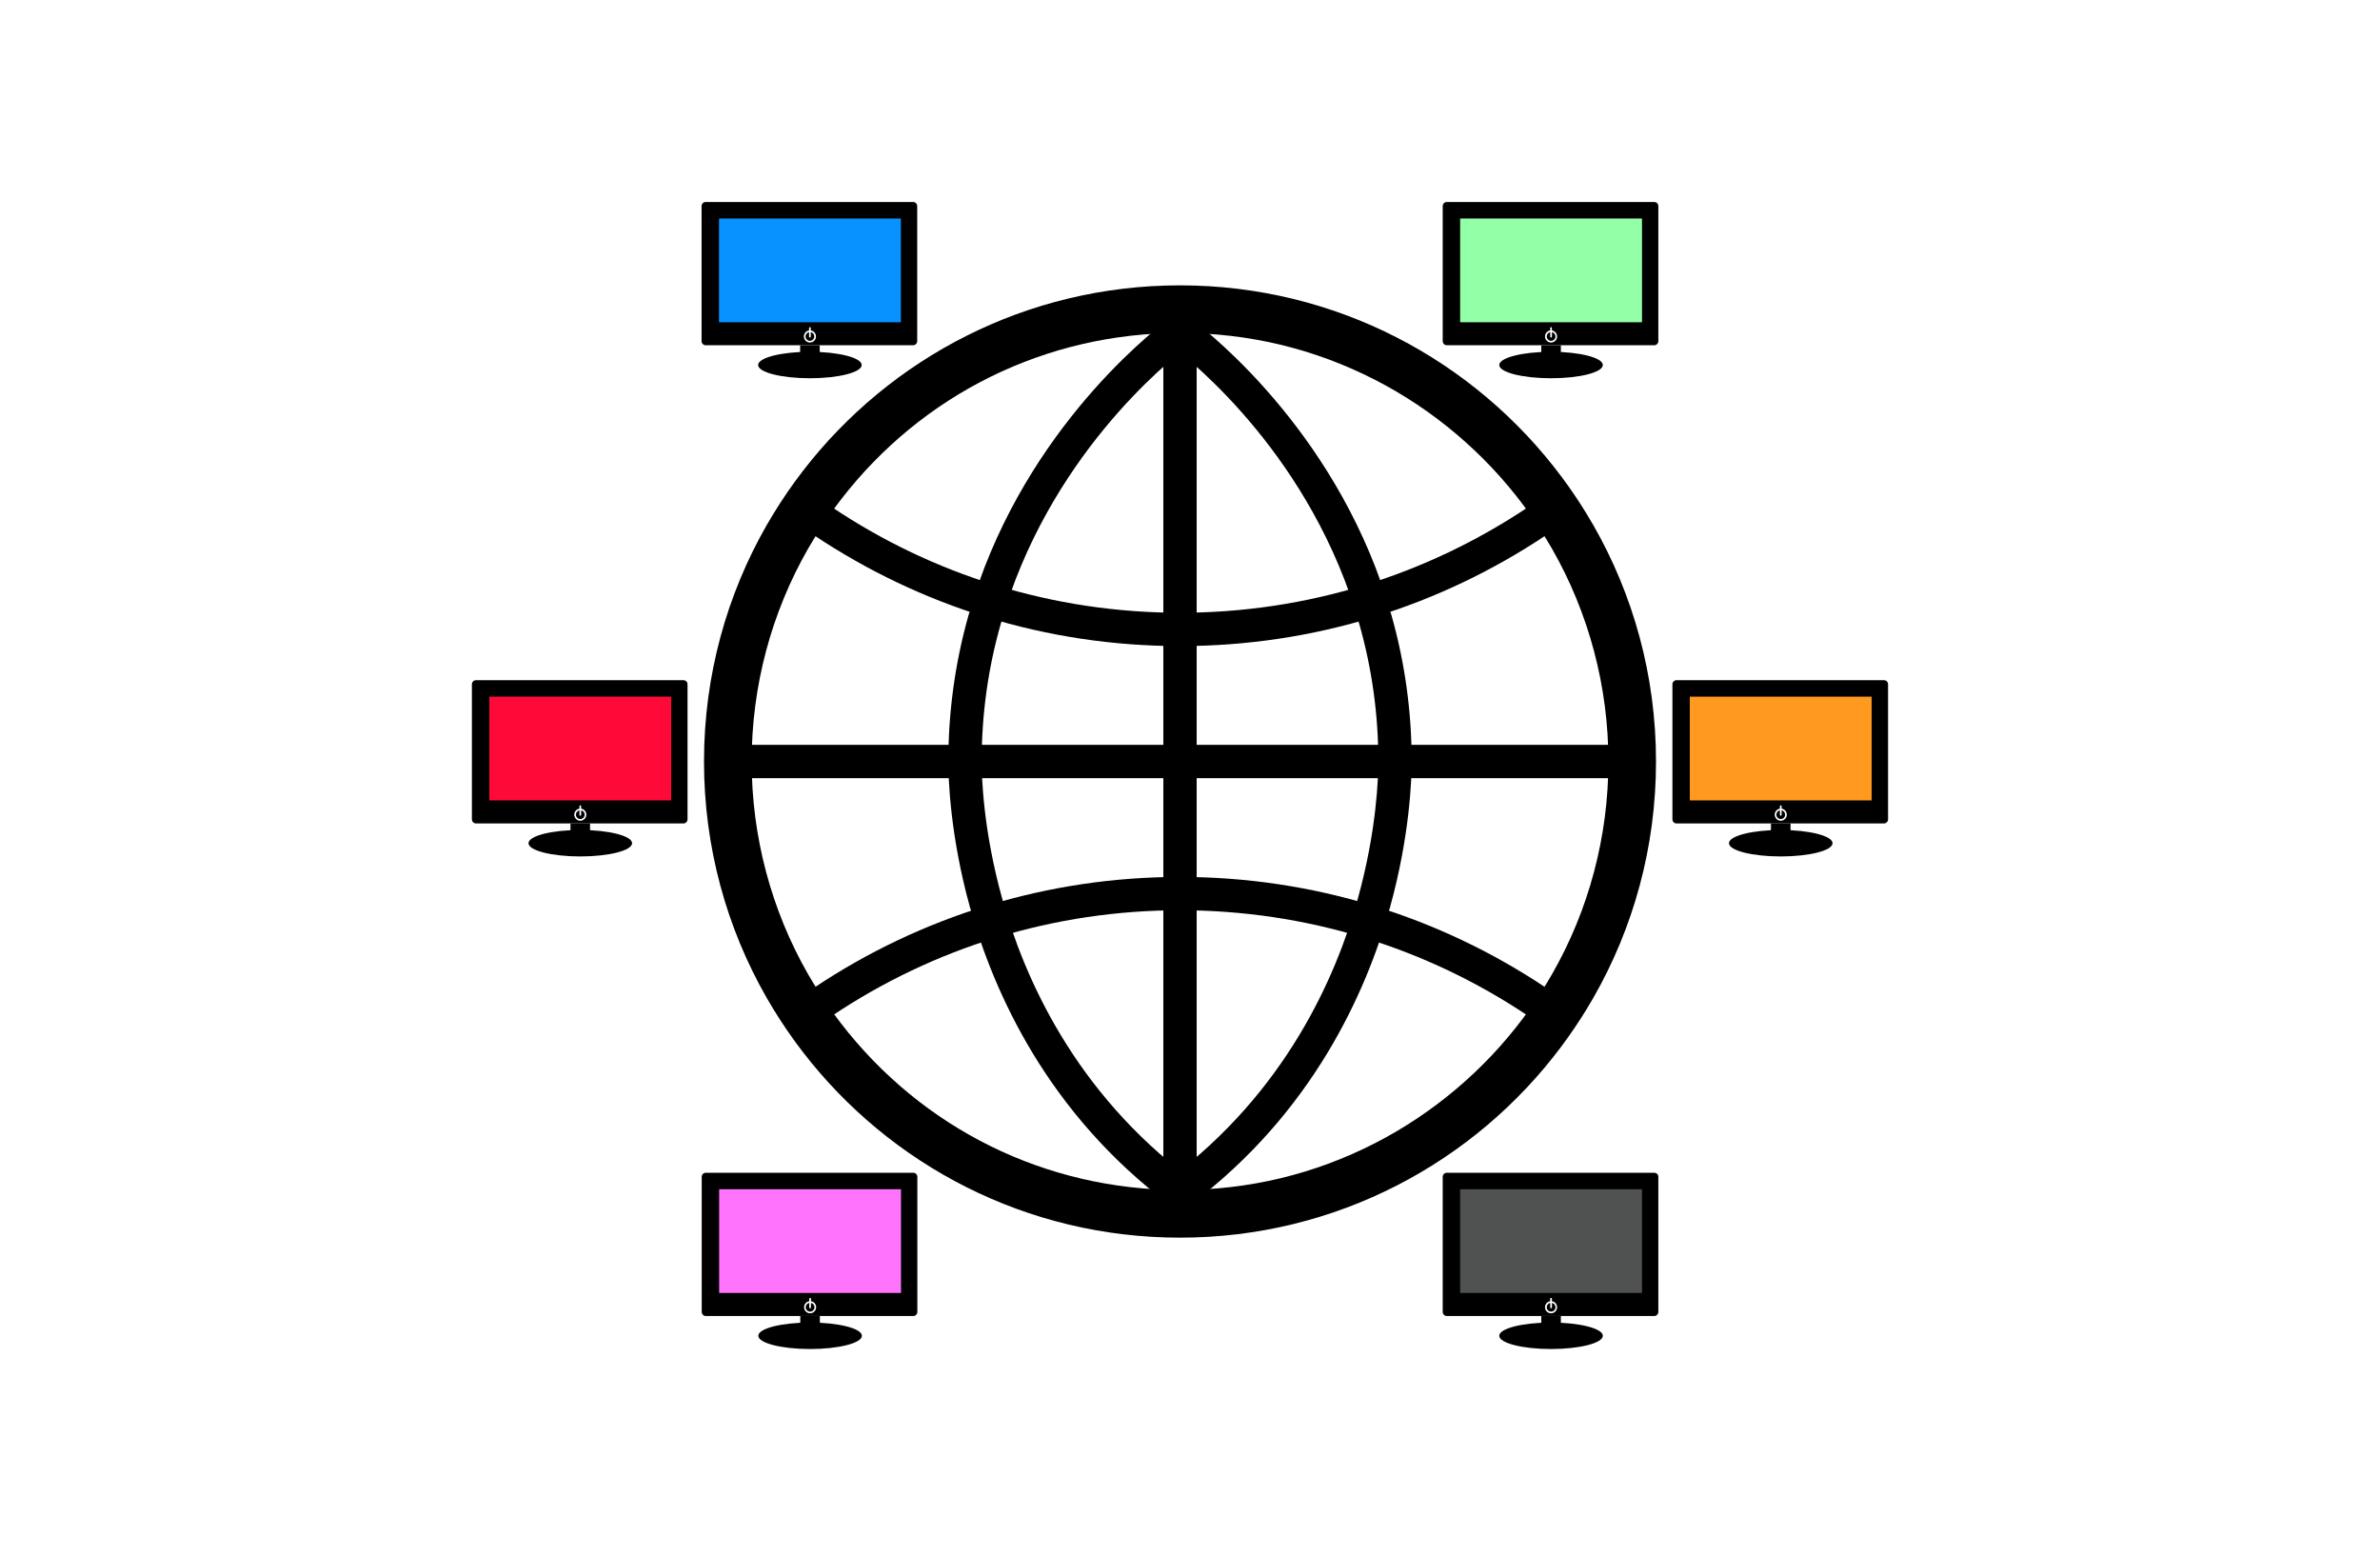
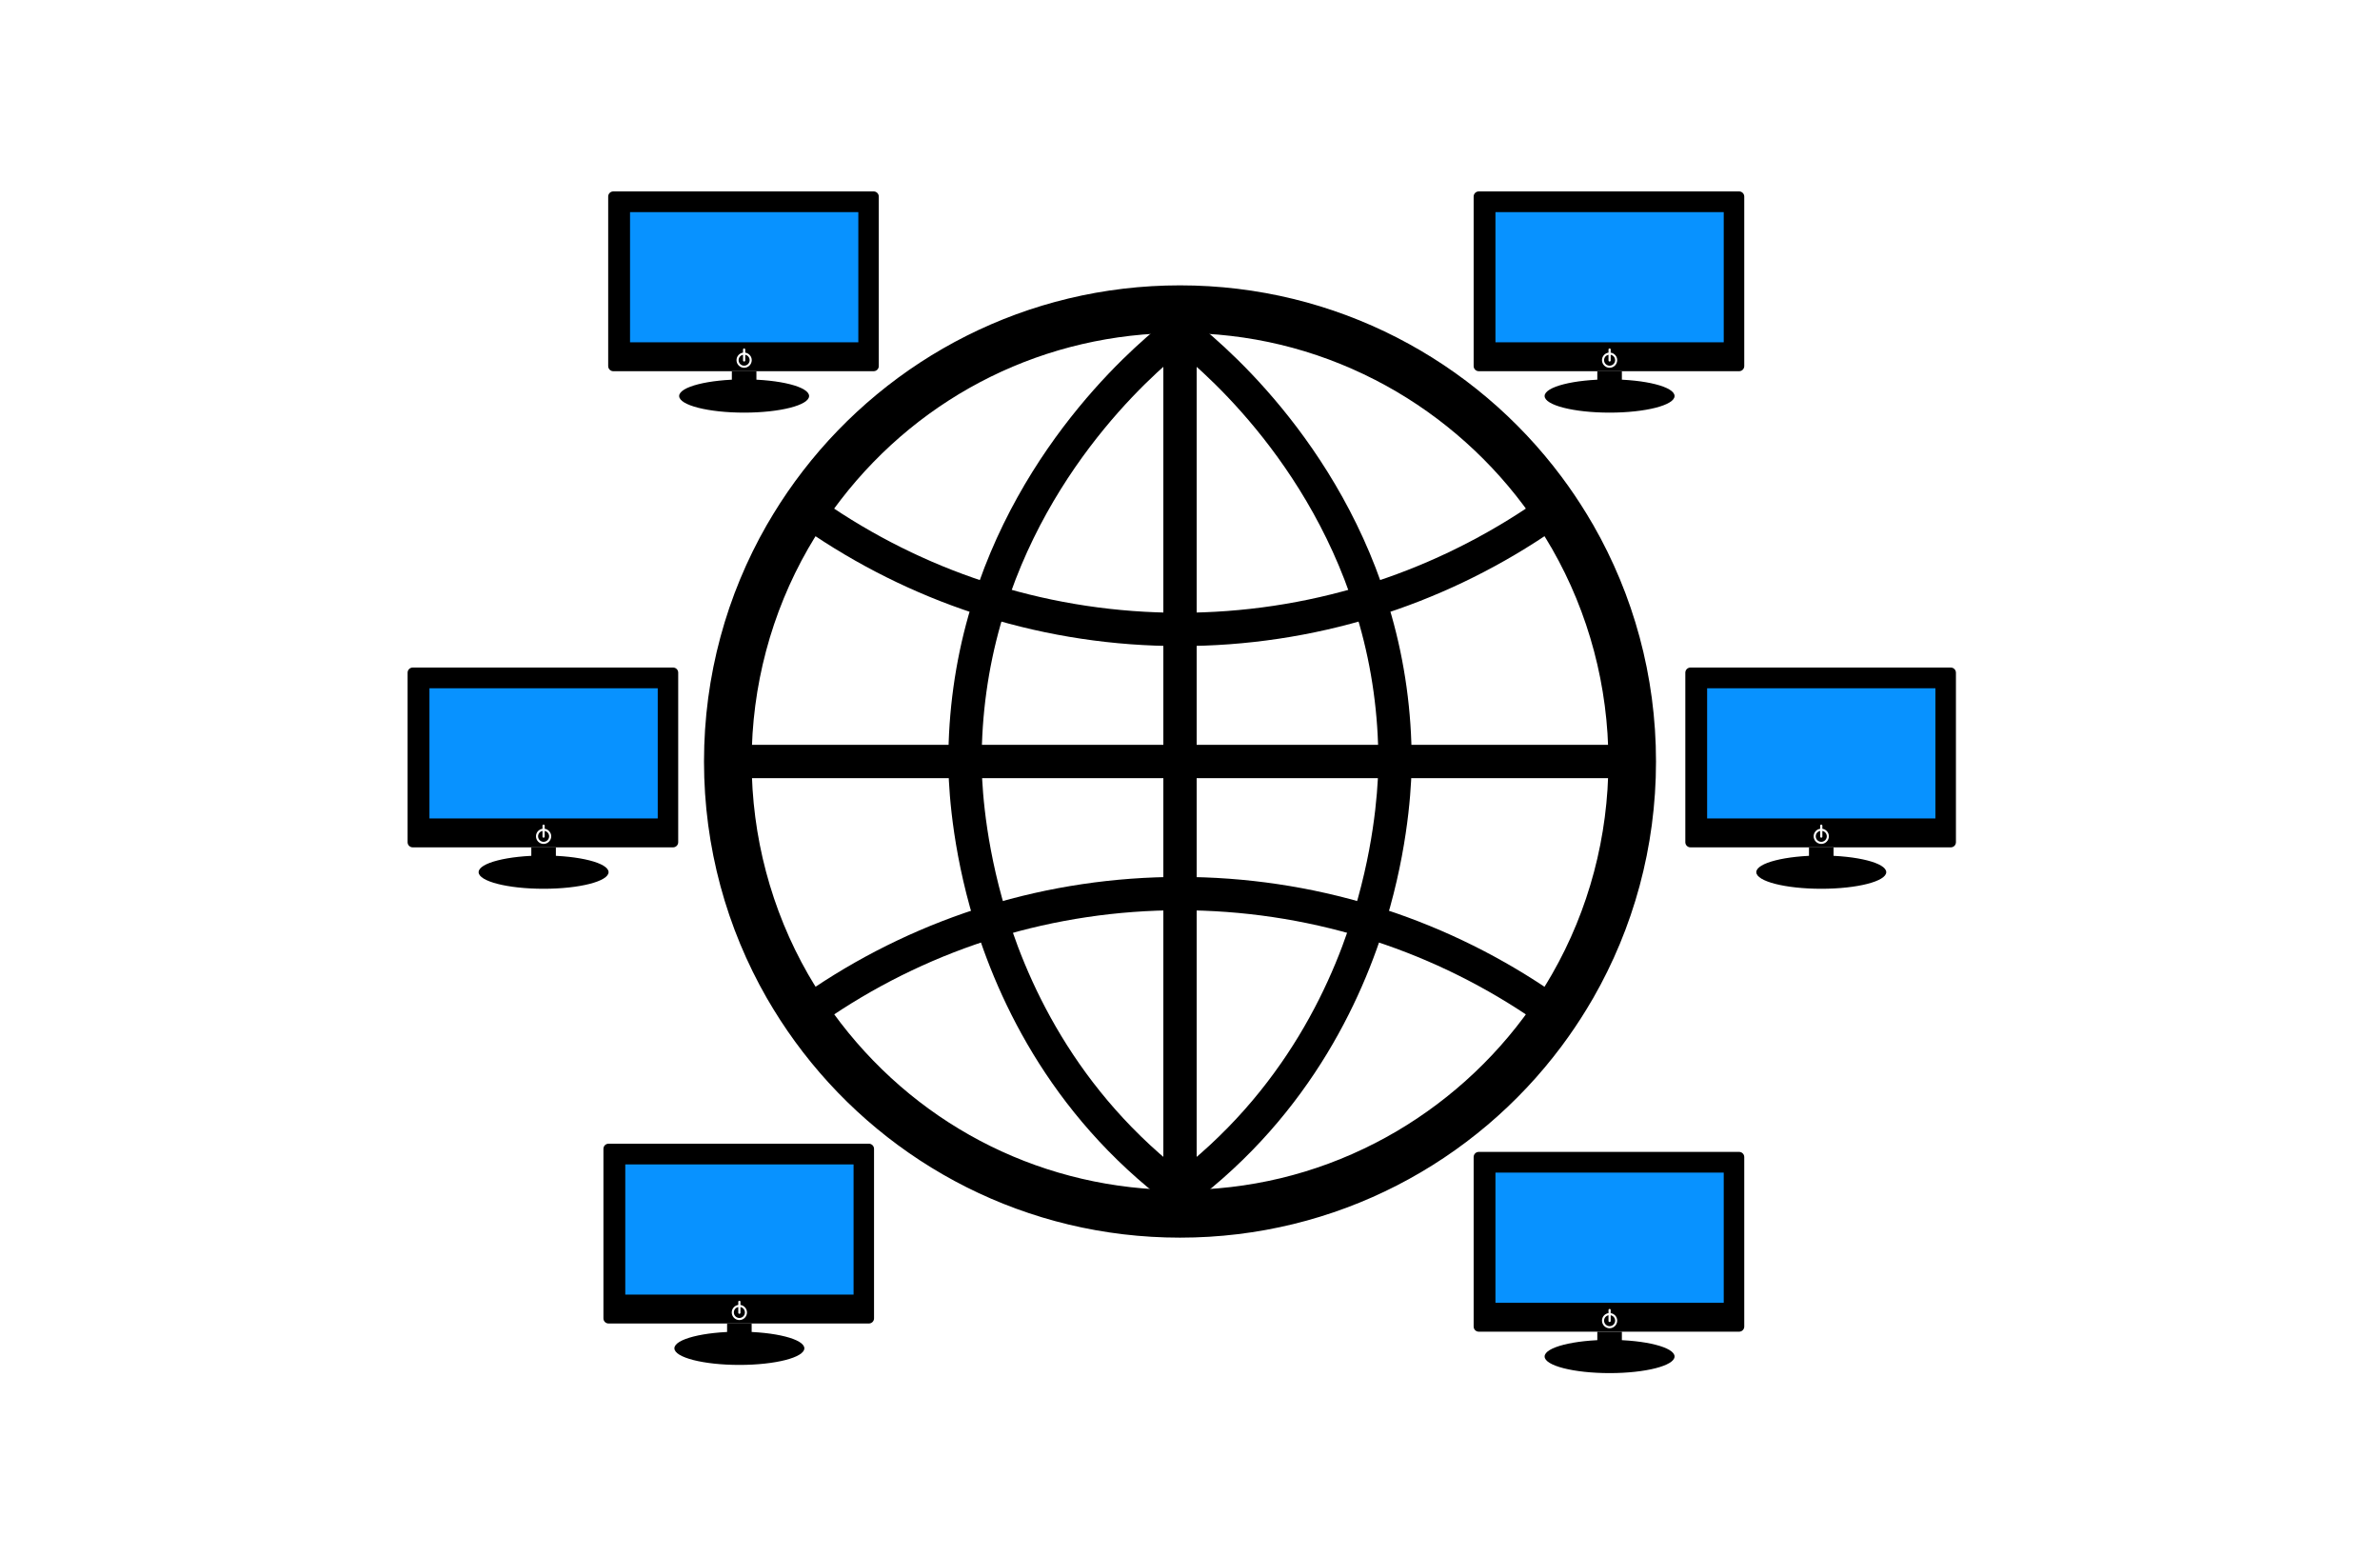
<svg xmlns="http://www.w3.org/2000/svg" version="1.1" x="0px" y="0px" viewBox="0 0 500 326.87" style="enable-background:new 0 0 500 326.87;" xml:space="preserve">
  <style type="text/css">
	.st0{fill:none;stroke:#000000;stroke-width:7;stroke-miterlimit:10;}
	.st1{fill:#0892FF;}
	.st2{display:none;}
	.st3{fill:#D10037;}
	.st4{fill:#FF74FD;}
	.st5{fill:#93FFA7;}
	.st6{fill:#FF0A38;}
- 	.st7{fill:#505151;}
- 	.st8{fill:#FF991F;}
- 	.st9{display:none;fill:none;stroke:#000000;stroke-miterlimit:10;}
+ 	.st7{display:none;fill:none;stroke:#000000;stroke-miterlimit:10;}
</style>
  <g id="layer_1">
</g>
  <g id="PCs">
</g>
  <g id="Art_1">
</g>
  <g id="Art_2">
</g>
  <g id="Art_3">
</g>
  <g id="IPv6">
    <g id="Globe_3_">
      <path d="M247.9,69.93c14.44,0,28.23,3.31,40.99,9.85c12.18,6.24,22.95,15.35,31.17,26.35c1.64,2.19,3.23,4.55,4.73,6.99    c0.3,0.5,0.61,1.01,0.9,1.52l0.13,0.22l0.11,0.16l0.11,0.2c7.76,13.54,11.86,28.99,11.86,44.71s-4.1,31.17-11.85,44.68    c-0.47,0.81-0.86,1.47-1.22,2.06l-0.02,0.03l-0.02,0.03c-1.42,2.33-3.01,4.69-4.73,6.99c-8.21,11-18.99,20.11-31.16,26.35    c-12.75,6.54-26.55,9.85-40.99,9.85c-28.12,0-54.1-12.78-71.29-35.07c-2.01-2.61-3.89-5.34-5.6-8.14l-0.02-0.03l-0.02-0.03    c-0.37-0.59-0.75-1.24-1.21-2.03c-7.76-13.54-11.86-28.99-11.86-44.71s4.1-31.17,11.88-44.72l0.1-0.18l0.11-0.16l0.13-0.23    c0.29-0.51,0.6-1.02,0.89-1.5c1.71-2.81,3.59-5.54,5.59-8.13C193.79,82.72,219.78,69.93,247.9,69.93 M247.9,59.93    c-32.25,0-60.94,15.27-79.22,38.97c-2.23,2.89-4.3,5.9-6.21,9.03c-0.34,0.56-0.68,1.13-1.01,1.7c-0.13,0.2-0.25,0.41-0.37,0.62    c-8.39,14.63-13.19,31.6-13.19,49.68c0,18.08,4.8,35.05,13.19,49.68c0.45,0.78,0.91,1.56,1.38,2.32c1.91,3.13,3.99,6.15,6.22,9.04    c18.28,23.7,46.96,38.96,79.21,38.96c32.82,0,61.94-15.8,80.17-40.22c1.87-2.51,3.63-5.1,5.26-7.78c0.47-0.76,0.93-1.54,1.38-2.32    c8.39-14.63,13.19-31.6,13.19-49.68c0-18.08-4.8-35.05-13.19-49.68c-0.12-0.21-0.24-0.42-0.37-0.62c-0.33-0.57-0.67-1.14-1.01-1.7    c-1.64-2.68-3.39-5.28-5.27-7.79C309.83,75.73,280.71,59.93,247.9,59.93L247.9,59.93z" />
      <rect x="247.9" y="156.43" width="95.13" height="7" />
      <rect x="153.24" y="156.43" width="94.65" height="7" />
      <rect x="244.4" y="69.59" width="7" height="180.7" />
      <path d="M247.9,135.69c-13.94,0-27.69-2.06-40.88-6.13c-12.7-3.92-24.8-9.68-35.98-17.13l3.88-5.82    c10.61,7.08,22.1,12.55,34.16,16.26c12.52,3.86,25.58,5.82,38.82,5.82c13.24,0,26.3-1.96,38.81-5.82    c12.05-3.72,23.55-9.19,34.16-16.26l3.88,5.82c-11.17,7.45-23.28,13.21-35.98,17.13C275.59,133.63,261.83,135.69,247.9,135.69z" />
      <path d="M320.87,213.25c-10.66-7.12-22.25-12.62-34.45-16.35c-12.45-3.8-25.41-5.73-38.52-5.73c-13.12,0-26.08,1.93-38.53,5.73    c-12.19,3.73-23.78,9.23-34.44,16.35l-3.89-5.82c11.23-7.5,23.44-13.29,36.29-17.22c13.11-4.01,26.76-6.04,40.57-6.04    c13.81,0,27.46,2.03,40.57,6.04c12.85,3.93,25.05,9.72,36.29,17.22L320.87,213.25z" />
      <path d="M245.8,253.08c-25.7-19.28-37.04-44.64-42.02-62.52c-4.23-15.23-4.55-27.29-4.55-30.63c0-10.47,1.43-20.81,4.25-30.74    c10.46-36.97,37.08-58.47,42.32-62.41l4.21,5.59c-4.92,3.7-29.94,23.91-39.79,58.73c-2.65,9.3-3.99,19-3.99,28.83    c0,3.11,0.31,14.38,4.3,28.75c4.69,16.83,15.35,40.7,39.47,58.8L245.8,253.08z" />
      <path d="M250,253.08l-4.2-5.6c24.13-18.1,34.79-41.96,39.47-58.8c3.99-14.37,4.3-25.64,4.3-28.75c0-9.82-1.34-19.52-3.99-28.82    c-9.85-34.81-34.87-55.03-39.79-58.73l4.21-5.59c5.23,3.94,31.86,25.45,42.32,62.41c2.82,9.92,4.25,20.26,4.25,30.73    c0,3.34-0.33,15.4-4.55,30.62C287.03,208.44,275.7,233.8,250,253.08z" />
    </g>
    <g id="ipv6_pc">
-       <ellipse cx="170.15" cy="76.66" rx="10.88" ry="2.78" />
+       <ellipse cx="156.33" cy="83.17" rx="13.65" ry="3.49" />
      <g>
-         <path d="M171.07,70.66c0,0.51-0.41,0.92-0.92,0.92c-0.51,0-0.92-0.41-0.92-0.92c0-0.44,0.32-0.82,0.74-0.9v0.95     c0,0.1,0.08,0.18,0.18,0.18c0.1,0,0.18-0.08,0.18-0.18v-0.95C170.76,69.84,171.07,70.22,171.07,70.66z" />
+         <path d="M157.49,75.64c0,0.64-0.52,1.16-1.16,1.16c-0.64,0-1.16-0.52-1.16-1.16c0-0.56,0.4-1.03,0.93-1.13v1.19     c0,0.13,0.1,0.23,0.23,0.23c0.13,0,0.23-0.1,0.23-0.23v-1.19C157.09,74.61,157.49,75.08,157.49,75.64z" />
      </g>
      <g>
-         <path d="M191.83,42.42h-43.58c-0.48,0-0.86,0.39-0.86,0.86v28.37c0,0.48,0.39,0.86,0.86,0.86h43.58c0.48,0,0.86-0.39,0.86-0.86     V43.29C192.69,42.81,192.31,42.42,191.83,42.42z M170.15,71.94c-0.7,0-1.27-0.57-1.27-1.28c0-0.64,0.47-1.17,1.09-1.26v-0.52     c0-0.1,0.08-0.18,0.18-0.18c0.1,0,0.18,0.08,0.18,0.18v0.52c0.62,0.09,1.09,0.62,1.09,1.26     C171.43,71.37,170.86,71.94,170.15,71.94z" />
+         <path d="M183.54,40.2h-54.69c-0.6,0-1.08,0.48-1.08,1.08v35.6c0,0.6,0.48,1.08,1.08,1.08h54.69c0.6,0,1.08-0.48,1.08-1.08v-35.6     C184.62,40.69,184.14,40.2,183.54,40.2z M156.33,77.24c-0.88,0-1.6-0.72-1.6-1.6c0-0.8,0.59-1.47,1.37-1.58v-0.65     c0-0.13,0.1-0.23,0.23-0.23c0.13,0,0.23,0.1,0.23,0.23v0.65c0.77,0.11,1.37,0.78,1.37,1.58     C157.93,76.52,157.22,77.24,156.33,77.24z" />
      </g>
-       <rect x="151.05" y="45.89" class="st1" width="38.21" height="21.79" />
-       <rect x="168.1" y="72.52" width="4.11" height="1.86" />
-       <path class="st2" d="M175.04,74.83h-9.77l0,0c0-0.25,0.2-0.45,0.45-0.45h8.87C174.83,74.38,175.04,74.58,175.04,74.83    L175.04,74.83z" />
+       <rect x="132.36" y="44.55" class="st1" width="47.96" height="27.34" />
+       <rect x="153.75" y="77.97" width="5.16" height="2.34" />
+       <path class="st2" d="M162.46,80.87H150.2l0,0c0-0.31,0.25-0.57,0.57-0.57h11.13C162.21,80.31,162.46,80.56,162.46,80.87    L162.46,80.87z" />
    </g>
    <g id="ipv6_pc_5_">
-       <ellipse cx="325.85" cy="280.54" rx="10.88" ry="2.78" />
+       <ellipse cx="338.15" cy="284.89" rx="13.65" ry="3.49" />
      <g>
-         <path d="M326.78,274.54c0,0.51-0.41,0.92-0.92,0.92c-0.51,0-0.92-0.41-0.92-0.92c0-0.44,0.32-0.82,0.74-0.9v0.95     c0,0.1,0.08,0.18,0.18,0.18c0.1,0,0.18-0.08,0.18-0.18v-0.95C326.46,273.72,326.78,274.1,326.78,274.54z" />
+         <path d="M339.31,277.36c0,0.64-0.52,1.16-1.16,1.16c-0.64,0-1.16-0.52-1.16-1.16c0-0.56,0.4-1.03,0.93-1.13v1.19     c0,0.13,0.1,0.23,0.23,0.23c0.13,0,0.23-0.1,0.23-0.23v-1.19C338.91,276.33,339.31,276.8,339.31,277.36z" />
      </g>
      <g>
-         <path d="M347.53,246.3h-43.58c-0.48,0-0.86,0.39-0.86,0.86v28.37c0,0.48,0.39,0.86,0.86,0.86h43.58c0.48,0,0.86-0.39,0.86-0.86     v-28.37C348.4,246.69,348.01,246.3,347.53,246.3z M325.85,275.82c-0.7,0-1.27-0.57-1.27-1.28c0-0.64,0.47-1.17,1.09-1.26v-0.52     c0-0.1,0.08-0.18,0.18-0.18c0.1,0,0.18,0.08,0.18,0.18v0.52c0.62,0.09,1.09,0.62,1.09,1.26     C327.13,275.24,326.56,275.82,325.85,275.82z" />
+         <path d="M365.36,241.92h-54.69c-0.6,0-1.08,0.48-1.08,1.08v35.6c0,0.6,0.48,1.08,1.08,1.08h54.69c0.6,0,1.08-0.48,1.08-1.08     v-35.6C366.44,242.41,365.96,241.92,365.36,241.92z M338.15,278.96c-0.88,0-1.6-0.72-1.6-1.6c0-0.8,0.59-1.47,1.37-1.58v-0.65     c0-0.13,0.1-0.23,0.23-0.23c0.13,0,0.23,0.1,0.23,0.23v0.65c0.77,0.11,1.37,0.78,1.37,1.58     C339.75,278.24,339.03,278.96,338.15,278.96z" />
      </g>
-       <rect x="306.75" y="249.76" class="st7" width="38.21" height="21.79" />
-       <rect x="323.8" y="276.4" width="4.11" height="1.86" />
-       <path class="st2" d="M330.74,278.71h-9.77l0,0c0-0.25,0.2-0.45,0.45-0.45h8.87C330.54,278.26,330.74,278.46,330.74,278.71    L330.74,278.71z" />
+       <rect x="314.17" y="246.27" class="st1" width="47.96" height="27.34" />
+       <rect x="335.57" y="279.69" width="5.16" height="2.34" />
+       <path class="st2" d="M344.28,282.59h-12.26l0,0c0-0.31,0.25-0.57,0.57-0.57h11.13C344.03,282.03,344.28,282.28,344.28,282.59    L344.28,282.59z" />
    </g>
    <g id="ipv6_pc_4_">
-       <ellipse cx="374.11" cy="177.09" rx="10.88" ry="2.78" />
+       <ellipse cx="155.33" cy="283.17" rx="13.65" ry="3.49" />
      <g>
-         <path d="M375.03,171.09c0,0.51-0.41,0.92-0.92,0.92c-0.51,0-0.92-0.41-0.92-0.92c0-0.44,0.32-0.82,0.74-0.9v0.95     c0,0.1,0.08,0.18,0.18,0.18c0.1,0,0.18-0.08,0.18-0.18v-0.95C374.71,170.27,375.03,170.64,375.03,171.09z" />
+         <path d="M156.49,275.64c0,0.64-0.52,1.16-1.16,1.16c-0.64,0-1.16-0.52-1.16-1.16c0-0.56,0.4-1.03,0.93-1.13v1.19     c0,0.13,0.1,0.23,0.23,0.23c0.13,0,0.23-0.1,0.23-0.23v-1.19C156.09,274.61,156.49,275.08,156.49,275.64z" />
      </g>
      <g>
-         <path d="M395.79,142.85h-43.58c-0.48,0-0.86,0.39-0.86,0.86v28.37c0,0.48,0.39,0.86,0.86,0.86h43.58c0.48,0,0.86-0.39,0.86-0.86     v-28.37C396.65,143.24,396.27,142.85,395.79,142.85z M374.11,172.37c-0.7,0-1.27-0.57-1.27-1.28c0-0.64,0.47-1.17,1.09-1.26     v-0.52c0-0.1,0.08-0.18,0.18-0.18c0.1,0,0.18,0.08,0.18,0.18v0.52c0.62,0.09,1.09,0.62,1.09,1.26     C375.38,171.79,374.81,172.37,374.11,172.37z" />
+         <path d="M182.54,240.2h-54.69c-0.6,0-1.08,0.48-1.08,1.08v35.6c0,0.6,0.48,1.08,1.08,1.08h54.69c0.6,0,1.08-0.48,1.08-1.08v-35.6     C183.62,240.69,183.14,240.2,182.54,240.2z M155.33,277.24c-0.88,0-1.6-0.72-1.6-1.6c0-0.8,0.59-1.47,1.37-1.58v-0.65     c0-0.13,0.1-0.23,0.23-0.23c0.13,0,0.23,0.1,0.23,0.23v0.65c0.77,0.11,1.37,0.78,1.37,1.58     C156.93,276.52,156.22,277.24,155.33,277.24z" />
      </g>
-       <rect x="355" y="146.31" class="st8" width="38.21" height="21.79" />
-       <rect x="372.05" y="172.94" width="4.11" height="1.86" />
-       <path class="st2" d="M378.99,175.26h-9.77l0,0c0-0.25,0.2-0.45,0.45-0.45h8.87C378.79,174.81,378.99,175.01,378.99,175.26    L378.99,175.26z" />
+       <rect x="131.36" y="244.55" class="st1" width="47.96" height="27.34" />
+       <rect x="152.75" y="277.97" width="5.16" height="2.34" />
+       <path class="st2" d="M161.46,280.87H149.2l0,0c0-0.31,0.25-0.57,0.57-0.57h11.13C161.21,280.31,161.46,280.56,161.46,280.87    L161.46,280.87z" />
    </g>
    <g id="ipv6_pc_3_">
-       <ellipse cx="170.19" cy="280.54" rx="10.88" ry="2.78" />
+       <ellipse cx="382.62" cy="183.17" rx="13.65" ry="3.49" />
      <g>
-         <path d="M171.11,274.54c0,0.51-0.41,0.92-0.92,0.92c-0.51,0-0.92-0.41-0.92-0.92c0-0.44,0.32-0.82,0.74-0.9v0.95     c0,0.1,0.08,0.18,0.18,0.18c0.1,0,0.18-0.08,0.18-0.18v-0.95C170.79,273.72,171.11,274.1,171.11,274.54z" />
+         <path d="M383.78,175.64c0,0.64-0.52,1.16-1.16,1.16s-1.16-0.52-1.16-1.16c0-0.56,0.4-1.03,0.93-1.13v1.19     c0,0.13,0.1,0.23,0.23,0.23s0.23-0.1,0.23-0.23v-1.19C383.38,174.61,383.78,175.08,383.78,175.64z" />
      </g>
      <g>
-         <path d="M191.86,246.3h-43.58c-0.48,0-0.86,0.39-0.86,0.86v28.37c0,0.48,0.39,0.86,0.86,0.86h43.58c0.48,0,0.86-0.39,0.86-0.86     v-28.37C192.73,246.69,192.34,246.3,191.86,246.3z M170.19,275.82c-0.7,0-1.27-0.57-1.27-1.28c0-0.64,0.47-1.17,1.09-1.26v-0.52     c0-0.1,0.08-0.18,0.18-0.18c0.1,0,0.18,0.08,0.18,0.18v0.52c0.62,0.09,1.09,0.62,1.09,1.26     C171.46,275.24,170.89,275.82,170.19,275.82z" />
+         <path d="M409.83,140.2h-54.69c-0.6,0-1.08,0.48-1.08,1.08v35.6c0,0.6,0.48,1.08,1.08,1.08h54.69c0.6,0,1.08-0.48,1.08-1.08v-35.6     C410.91,140.69,410.43,140.2,409.83,140.2z M382.62,177.24c-0.88,0-1.6-0.72-1.6-1.6c0-0.8,0.59-1.47,1.37-1.58v-0.65     c0-0.13,0.1-0.23,0.23-0.23s0.23,0.1,0.23,0.23v0.65c0.77,0.11,1.37,0.78,1.37,1.58C384.22,176.52,383.51,177.24,382.62,177.24z" />
      </g>
-       <rect x="151.08" y="249.76" class="st4" width="38.21" height="21.79" />
-       <rect x="168.13" y="276.4" width="4.11" height="1.86" />
-       <path class="st2" d="M175.07,278.71h-9.77l0,0c0-0.25,0.2-0.45,0.45-0.45h8.87C174.87,278.26,175.07,278.46,175.07,278.71    L175.07,278.71z" />
+       <rect x="358.64" y="144.55" class="st1" width="47.96" height="27.34" />
+       <rect x="380.04" y="177.97" width="5.16" height="2.34" />
+       <path class="st2" d="M388.75,180.87h-12.26l0,0c0-0.31,0.25-0.57,0.57-0.57h11.13C388.5,180.31,388.75,180.56,388.75,180.87    L388.75,180.87z" />
    </g>
    <g id="ipv6_pc_2_">
-       <ellipse cx="121.91" cy="177.09" rx="10.88" ry="2.78" />
+       <ellipse cx="114.2" cy="183.17" rx="13.65" ry="3.49" />
      <g>
-         <path d="M122.83,171.09c0,0.51-0.41,0.92-0.92,0.92c-0.51,0-0.92-0.41-0.92-0.92c0-0.44,0.32-0.82,0.74-0.9v0.95     c0,0.1,0.08,0.18,0.18,0.18c0.1,0,0.18-0.08,0.18-0.18v-0.95C122.51,170.27,122.83,170.64,122.83,171.09z" />
+         <path d="M115.36,175.64c0,0.64-0.52,1.16-1.16,1.16c-0.64,0-1.16-0.52-1.16-1.16c0-0.56,0.4-1.03,0.93-1.13v1.19     c0,0.13,0.1,0.23,0.23,0.23c0.13,0,0.23-0.1,0.23-0.23v-1.19C114.96,174.61,115.36,175.08,115.36,175.64z" />
      </g>
      <g>
-         <path d="M143.58,142.85H100c-0.48,0-0.86,0.39-0.86,0.86v28.37c0,0.48,0.39,0.86,0.86,0.86h43.58c0.48,0,0.86-0.39,0.86-0.86     v-28.37C144.45,143.24,144.06,142.85,143.58,142.85z M121.91,172.37c-0.7,0-1.27-0.57-1.27-1.28c0-0.64,0.47-1.17,1.09-1.26     v-0.52c0-0.1,0.08-0.18,0.18-0.18c0.1,0,0.18,0.08,0.18,0.18v0.52c0.62,0.09,1.09,0.62,1.09,1.26     C123.18,171.79,122.61,172.37,121.91,172.37z" />
+         <path d="M141.41,140.2H86.71c-0.6,0-1.08,0.48-1.08,1.08v35.6c0,0.6,0.48,1.08,1.08,1.08h54.69c0.6,0,1.08-0.48,1.08-1.08v-35.6     C142.49,140.69,142.01,140.2,141.41,140.2z M114.2,177.24c-0.88,0-1.6-0.72-1.6-1.6c0-0.8,0.59-1.47,1.37-1.58v-0.65     c0-0.13,0.1-0.23,0.23-0.23c0.13,0,0.23,0.1,0.23,0.23v0.65c0.77,0.11,1.37,0.78,1.37,1.58     C115.8,176.52,115.08,177.24,114.2,177.24z" />
      </g>
-       <rect x="102.8" y="146.31" class="st6" width="38.21" height="21.79" />
-       <rect x="119.85" y="172.94" width="4.11" height="1.86" />
-       <path class="st2" d="M126.79,175.26h-9.77l0,0c0-0.25,0.2-0.45,0.45-0.45h8.87C126.59,174.81,126.79,175.01,126.79,175.26    L126.79,175.26z" />
+       <rect x="90.22" y="144.55" class="st1" width="47.96" height="27.34" />
+       <rect x="111.62" y="177.97" width="5.16" height="2.34" />
+       <path class="st2" d="M120.33,180.87h-12.26l0,0c0-0.31,0.25-0.57,0.57-0.57h11.13C120.08,180.31,120.33,180.56,120.33,180.87    L120.33,180.87z" />
    </g>
    <g id="ipv6_pc_1_">
-       <ellipse cx="325.85" cy="76.66" rx="10.88" ry="2.78" />
+       <ellipse cx="338.15" cy="83.17" rx="13.65" ry="3.49" />
      <g>
-         <path d="M326.78,70.66c0,0.51-0.41,0.92-0.92,0.92c-0.51,0-0.92-0.41-0.92-0.92c0-0.44,0.32-0.82,0.74-0.9v0.95     c0,0.1,0.08,0.18,0.18,0.18c0.1,0,0.18-0.08,0.18-0.18v-0.95C326.46,69.84,326.78,70.22,326.78,70.66z" />
+         <path d="M339.31,75.64c0,0.64-0.52,1.16-1.16,1.16c-0.64,0-1.16-0.52-1.16-1.16c0-0.56,0.4-1.03,0.93-1.13v1.19     c0,0.13,0.1,0.23,0.23,0.23c0.13,0,0.23-0.1,0.23-0.23v-1.19C338.91,74.61,339.31,75.08,339.31,75.64z" />
      </g>
      <g>
-         <path d="M347.53,42.42h-43.58c-0.48,0-0.86,0.39-0.86,0.86v28.37c0,0.48,0.39,0.86,0.86,0.86h43.58c0.48,0,0.86-0.39,0.86-0.86     V43.29C348.4,42.81,348.01,42.42,347.53,42.42z M325.85,71.94c-0.7,0-1.27-0.57-1.27-1.28c0-0.64,0.47-1.17,1.09-1.26v-0.52     c0-0.1,0.08-0.18,0.18-0.18c0.1,0,0.18,0.08,0.18,0.18v0.52c0.62,0.09,1.09,0.62,1.09,1.26     C327.13,71.37,326.56,71.94,325.85,71.94z" />
+         <path d="M365.36,40.2h-54.69c-0.6,0-1.08,0.48-1.08,1.08v35.6c0,0.6,0.48,1.08,1.08,1.08h54.69c0.6,0,1.08-0.48,1.08-1.08v-35.6     C366.44,40.69,365.96,40.2,365.36,40.2z M338.15,77.24c-0.88,0-1.6-0.72-1.6-1.6c0-0.8,0.59-1.47,1.37-1.58v-0.65     c0-0.13,0.1-0.23,0.23-0.23c0.13,0,0.23,0.1,0.23,0.23v0.65c0.77,0.11,1.37,0.78,1.37,1.58     C339.75,76.52,339.03,77.24,338.15,77.24z" />
      </g>
-       <rect x="306.75" y="45.89" class="st5" width="38.21" height="21.79" />
-       <rect x="323.8" y="72.52" width="4.11" height="1.86" />
-       <path class="st2" d="M330.74,74.83h-9.77l0,0c0-0.25,0.2-0.45,0.45-0.45h8.87C330.54,74.38,330.74,74.58,330.74,74.83    L330.74,74.83z" />
+       <rect x="314.17" y="44.55" class="st1" width="47.96" height="27.34" />
+       <rect x="335.57" y="77.97" width="5.16" height="2.34" />
+       <path class="st2" d="M344.28,80.87h-12.26l0,0c0-0.31,0.25-0.57,0.57-0.57h11.13C344.03,80.31,344.28,80.56,344.28,80.87    L344.28,80.87z" />
    </g>
-     <line class="st9" x1="302.1" y1="31.09" x2="302.1" y2="303.04" />
-     <line class="st9" x1="193.69" y1="31.09" x2="193.69" y2="303.04" />
-     <line class="st9" x1="127.74" y1="246.3" x2="367.61" y2="246.3" />
-     <line class="st9" x1="127.74" y1="73.38" x2="367.61" y2="73.38" />
+     <line class="st7" x1="302.1" y1="31.09" x2="302.1" y2="303.04" />
+     <line class="st7" x1="193.69" y1="31.09" x2="193.69" y2="303.04" />
+     <line class="st7" x1="127.74" y1="246.3" x2="367.61" y2="246.3" />
+     <line class="st7" x1="127.74" y1="73.38" x2="367.61" y2="73.38" />
  </g>
</svg>
